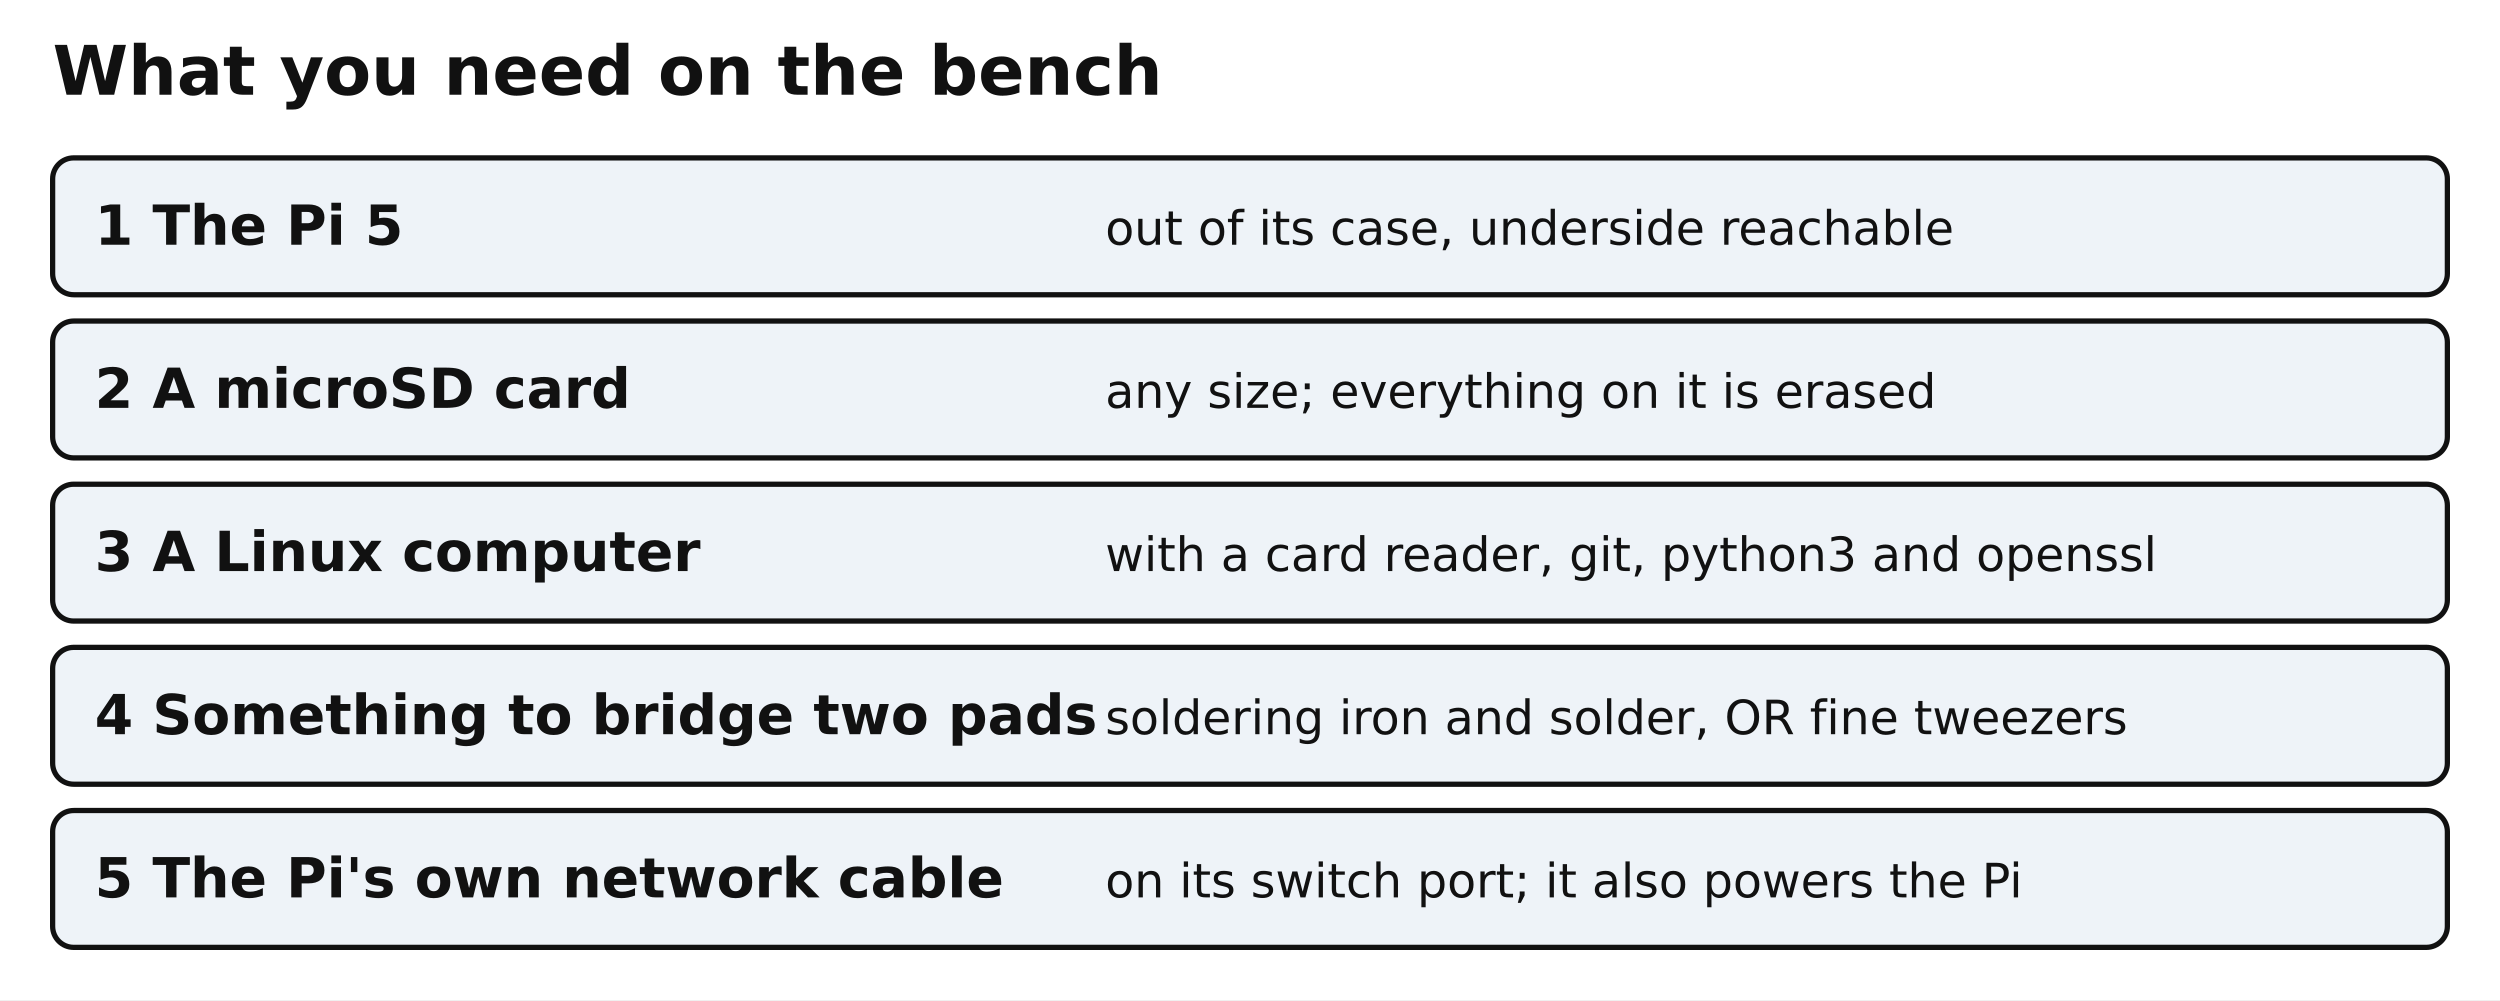
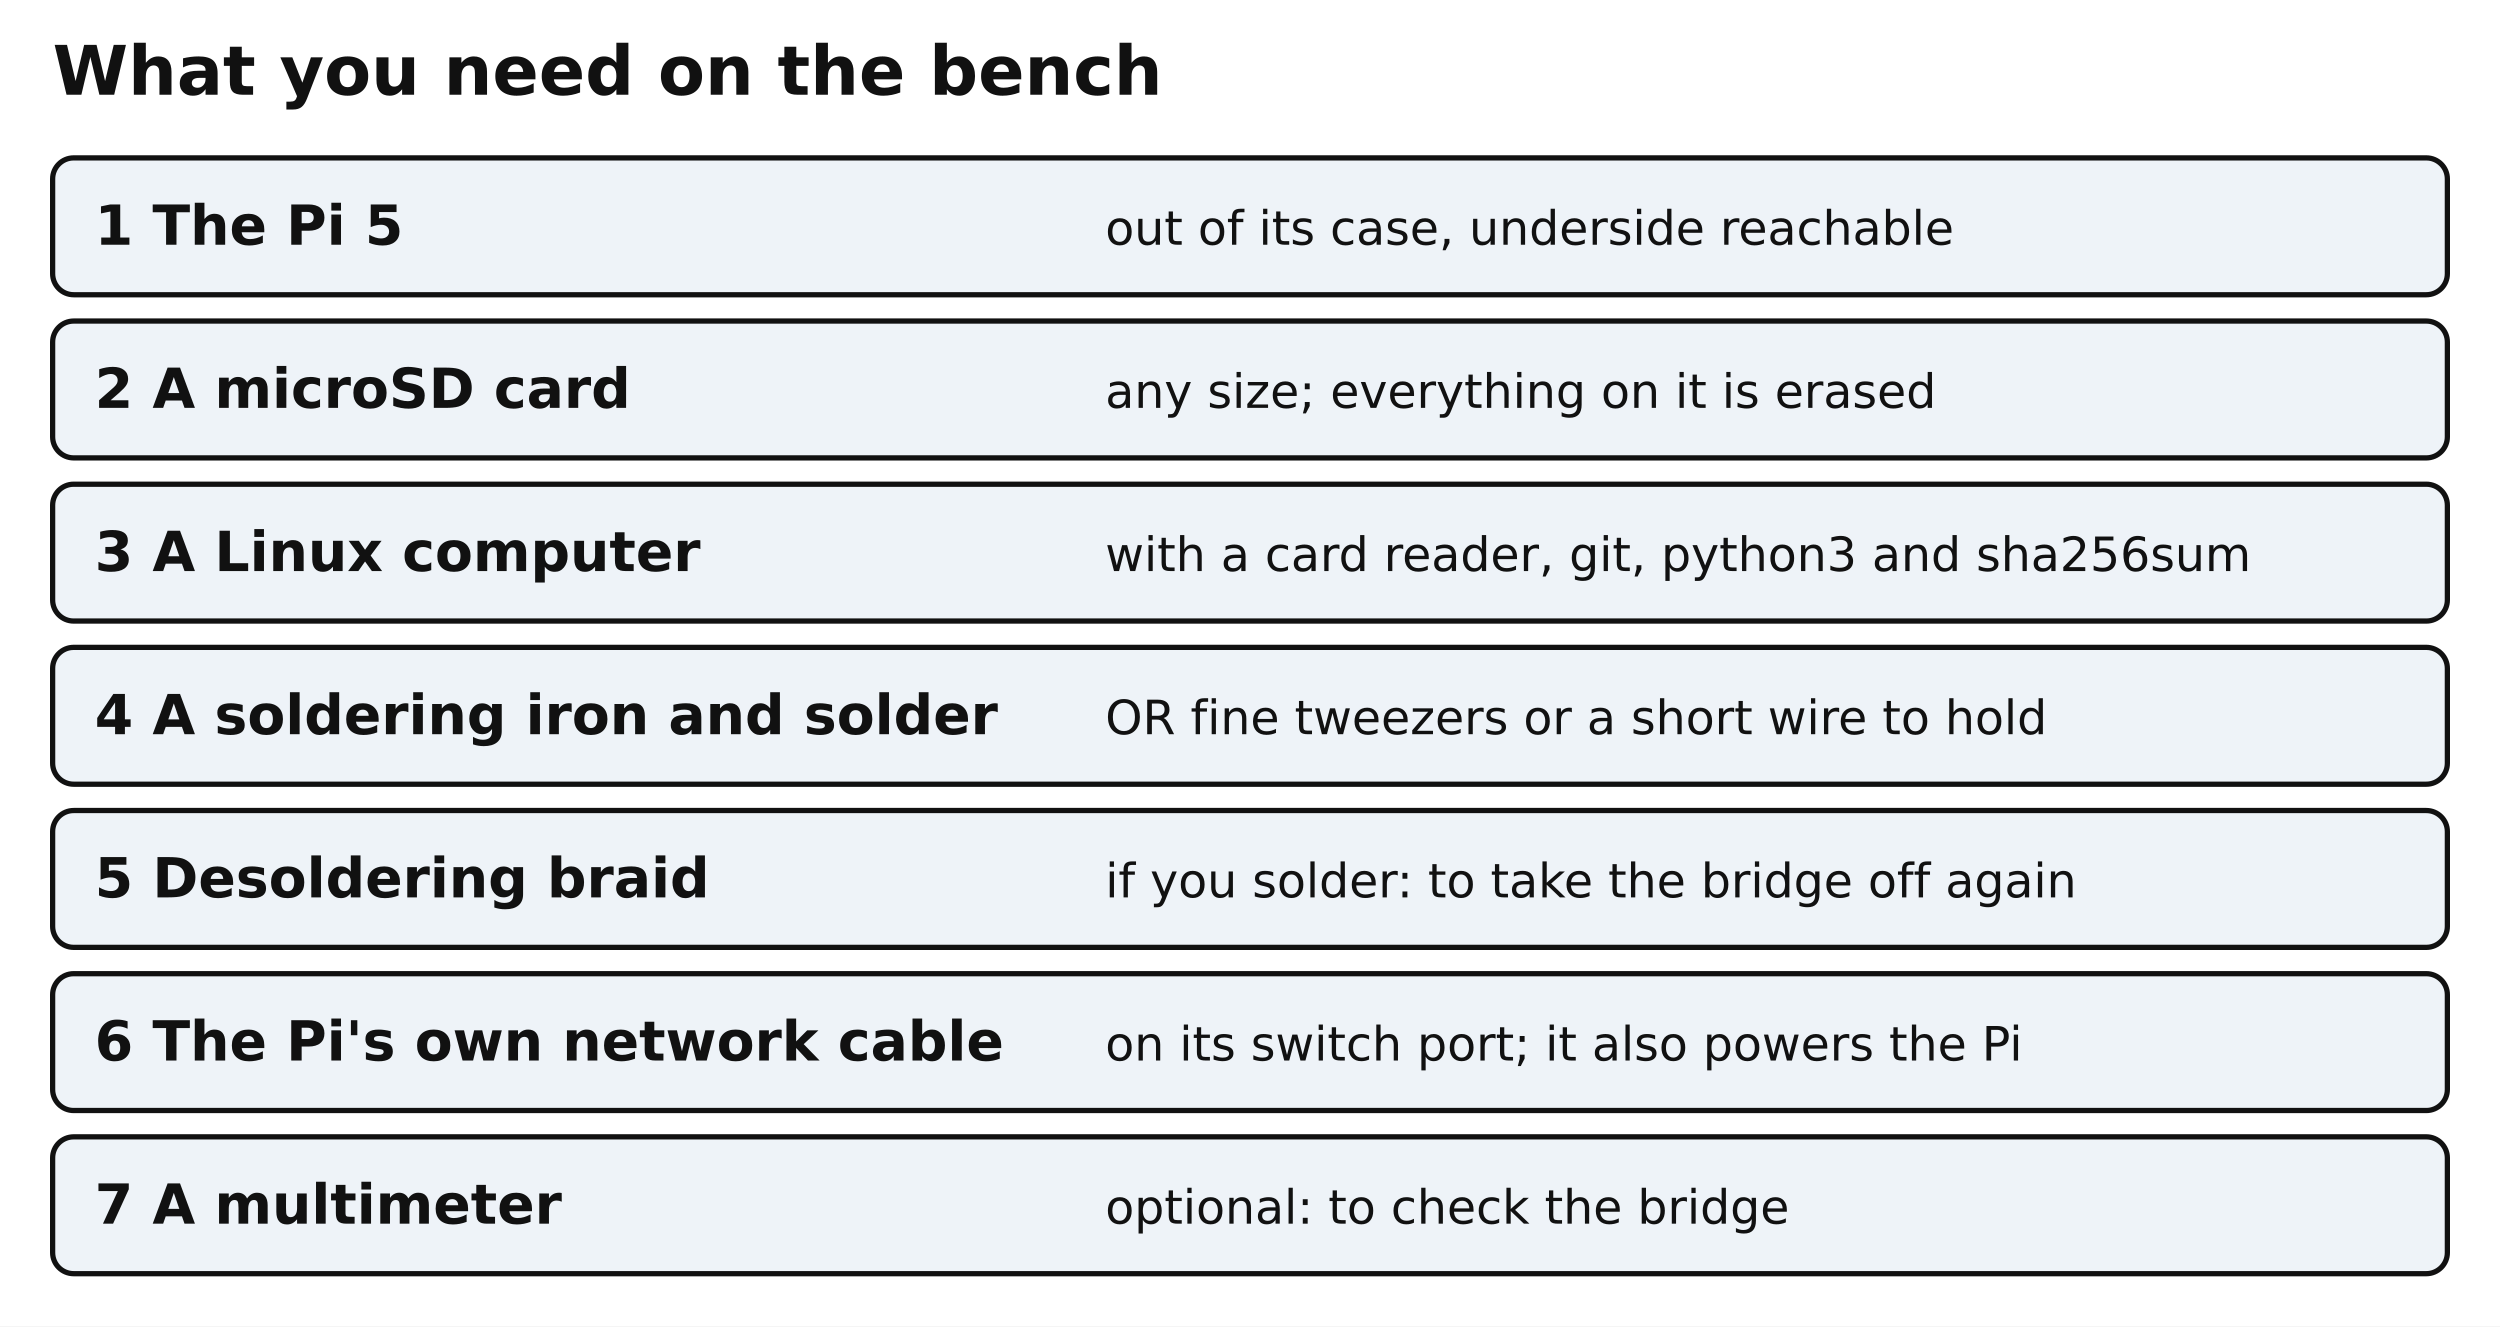
- <svg xmlns="http://www.w3.org/2000/svg" viewBox="0 0 950 380" width="950" height="380" font-family="DejaVu Sans, Arial, sans-serif">
-   <rect width="950" height="380" fill="#ffffff" />
+ <svg xmlns="http://www.w3.org/2000/svg" viewBox="0 0 950 504" width="950" height="504" font-family="DejaVu Sans, Arial, sans-serif">
+   <rect width="950" height="504" fill="#ffffff" />
  <text x="20" y="36" font-size="26" font-weight="bold" fill="#111" text-anchor="start">What you need on the bench</text>
  <rect x="20" y="60" width="910" height="52" rx="8" fill="#eef3f8" stroke="#111" stroke-width="2" />
  <text x="36" y="93" font-size="21" font-weight="bold" fill="#111" text-anchor="start">1  The Pi 5</text>
  <text x="420" y="93" font-size="18" font-weight="normal" fill="#111" text-anchor="start">out of its case, underside reachable</text>
  <rect x="20" y="122" width="910" height="52" rx="8" fill="#eef3f8" stroke="#111" stroke-width="2" />
  <text x="36" y="155" font-size="21" font-weight="bold" fill="#111" text-anchor="start">2  A microSD card</text>
  <text x="420" y="155" font-size="18" font-weight="normal" fill="#111" text-anchor="start">any size; everything on it is erased</text>
  <rect x="20" y="184" width="910" height="52" rx="8" fill="#eef3f8" stroke="#111" stroke-width="2" />
  <text x="36" y="217" font-size="21" font-weight="bold" fill="#111" text-anchor="start">3  A Linux computer</text>
-   <text x="420" y="217" font-size="18" font-weight="normal" fill="#111" text-anchor="start">with a card reader, git, python3 and openssl</text>
+   <text x="420" y="217" font-size="18" font-weight="normal" fill="#111" text-anchor="start">with a card reader, git, python3 and sha256sum</text>
  <rect x="20" y="246" width="910" height="52" rx="8" fill="#eef3f8" stroke="#111" stroke-width="2" />
-   <text x="36" y="279" font-size="21" font-weight="bold" fill="#111" text-anchor="start">4  Something to bridge two pads</text>
-   <text x="420" y="279" font-size="18" font-weight="normal" fill="#111" text-anchor="start">soldering iron and solder, OR fine tweezers</text>
+   <text x="36" y="279" font-size="21" font-weight="bold" fill="#111" text-anchor="start">4  A soldering iron and solder</text>
+   <text x="420" y="279" font-size="18" font-weight="normal" fill="#111" text-anchor="start">OR fine tweezers or a short wire to hold</text>
  <rect x="20" y="308" width="910" height="52" rx="8" fill="#eef3f8" stroke="#111" stroke-width="2" />
-   <text x="36" y="341" font-size="21" font-weight="bold" fill="#111" text-anchor="start">5  The Pi's own network cable</text>
-   <text x="420" y="341" font-size="18" font-weight="normal" fill="#111" text-anchor="start">on its switch port; it also powers the Pi</text>
+   <text x="36" y="341" font-size="21" font-weight="bold" fill="#111" text-anchor="start">5  Desoldering braid</text>
+   <text x="420" y="341" font-size="18" font-weight="normal" fill="#111" text-anchor="start">if you solder: to take the bridge off again</text>
+   <rect x="20" y="370" width="910" height="52" rx="8" fill="#eef3f8" stroke="#111" stroke-width="2" />
+   <text x="36" y="403" font-size="21" font-weight="bold" fill="#111" text-anchor="start">6  The Pi's own network cable</text>
+   <text x="420" y="403" font-size="18" font-weight="normal" fill="#111" text-anchor="start">on its switch port; it also powers the Pi</text>
+   <rect x="20" y="432" width="910" height="52" rx="8" fill="#eef3f8" stroke="#111" stroke-width="2" />
+   <text x="36" y="465" font-size="21" font-weight="bold" fill="#111" text-anchor="start">7  A multimeter</text>
+   <text x="420" y="465" font-size="18" font-weight="normal" fill="#111" text-anchor="start">optional: to check the bridge</text>
</svg>
